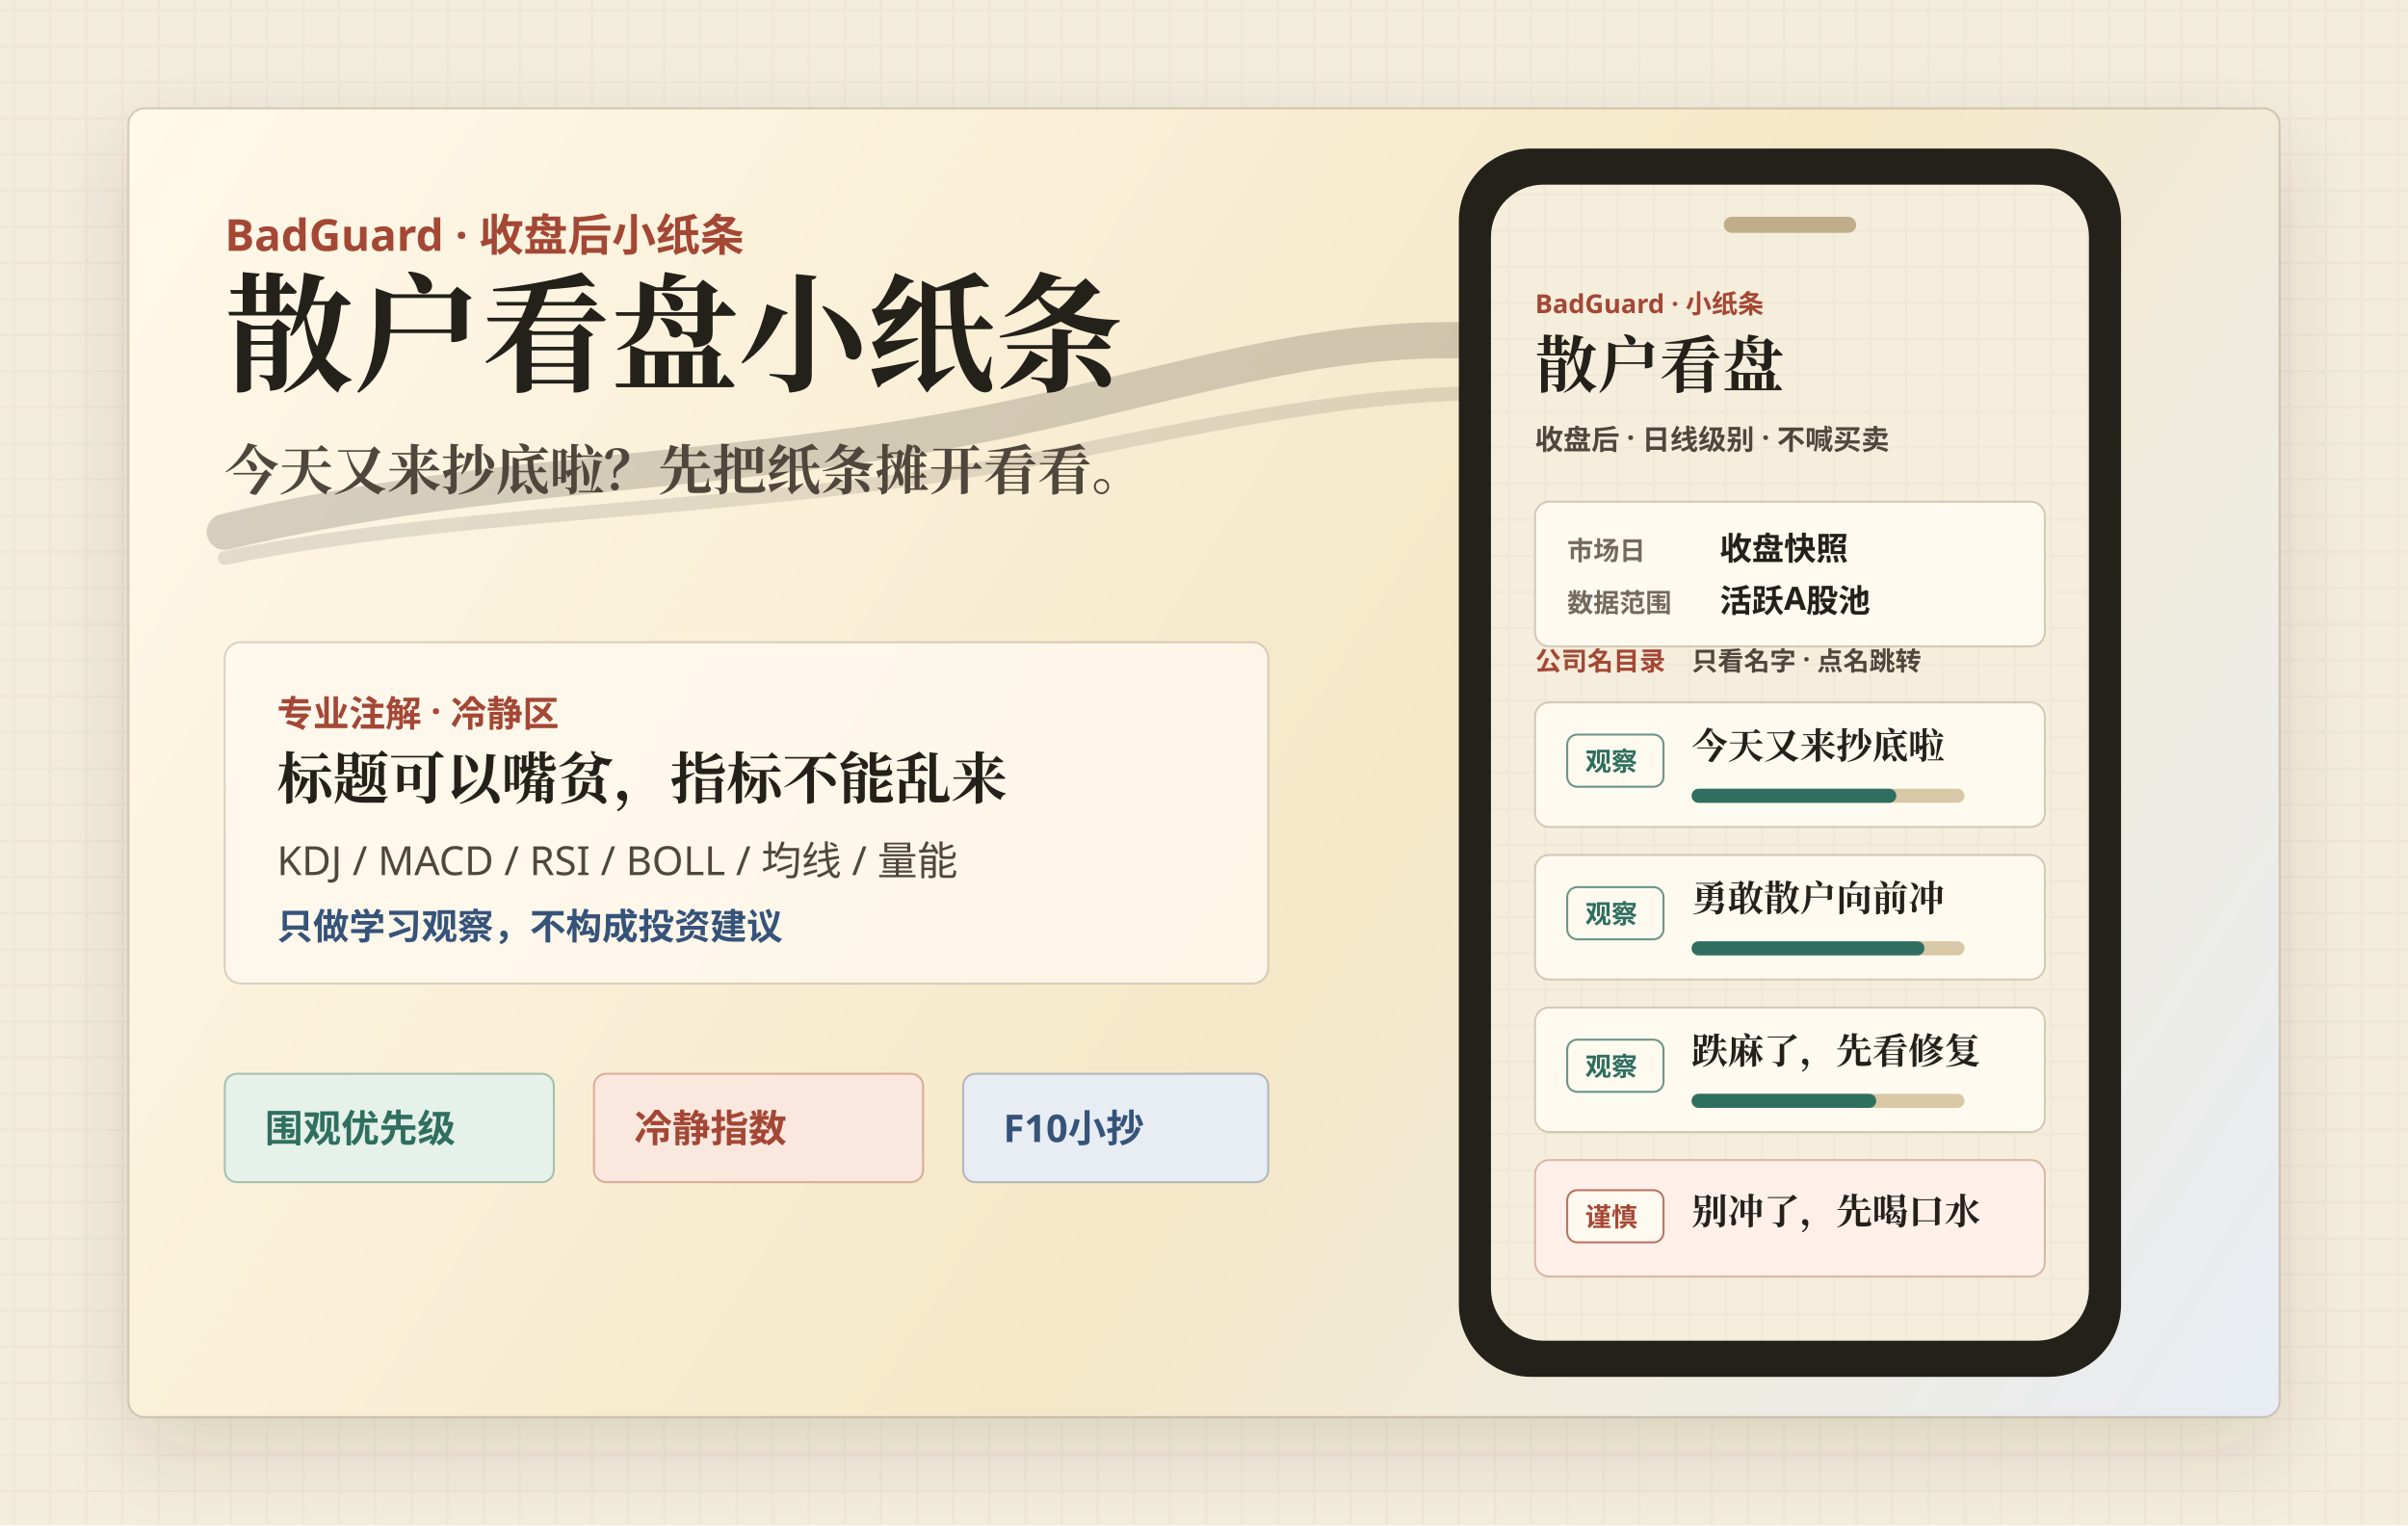
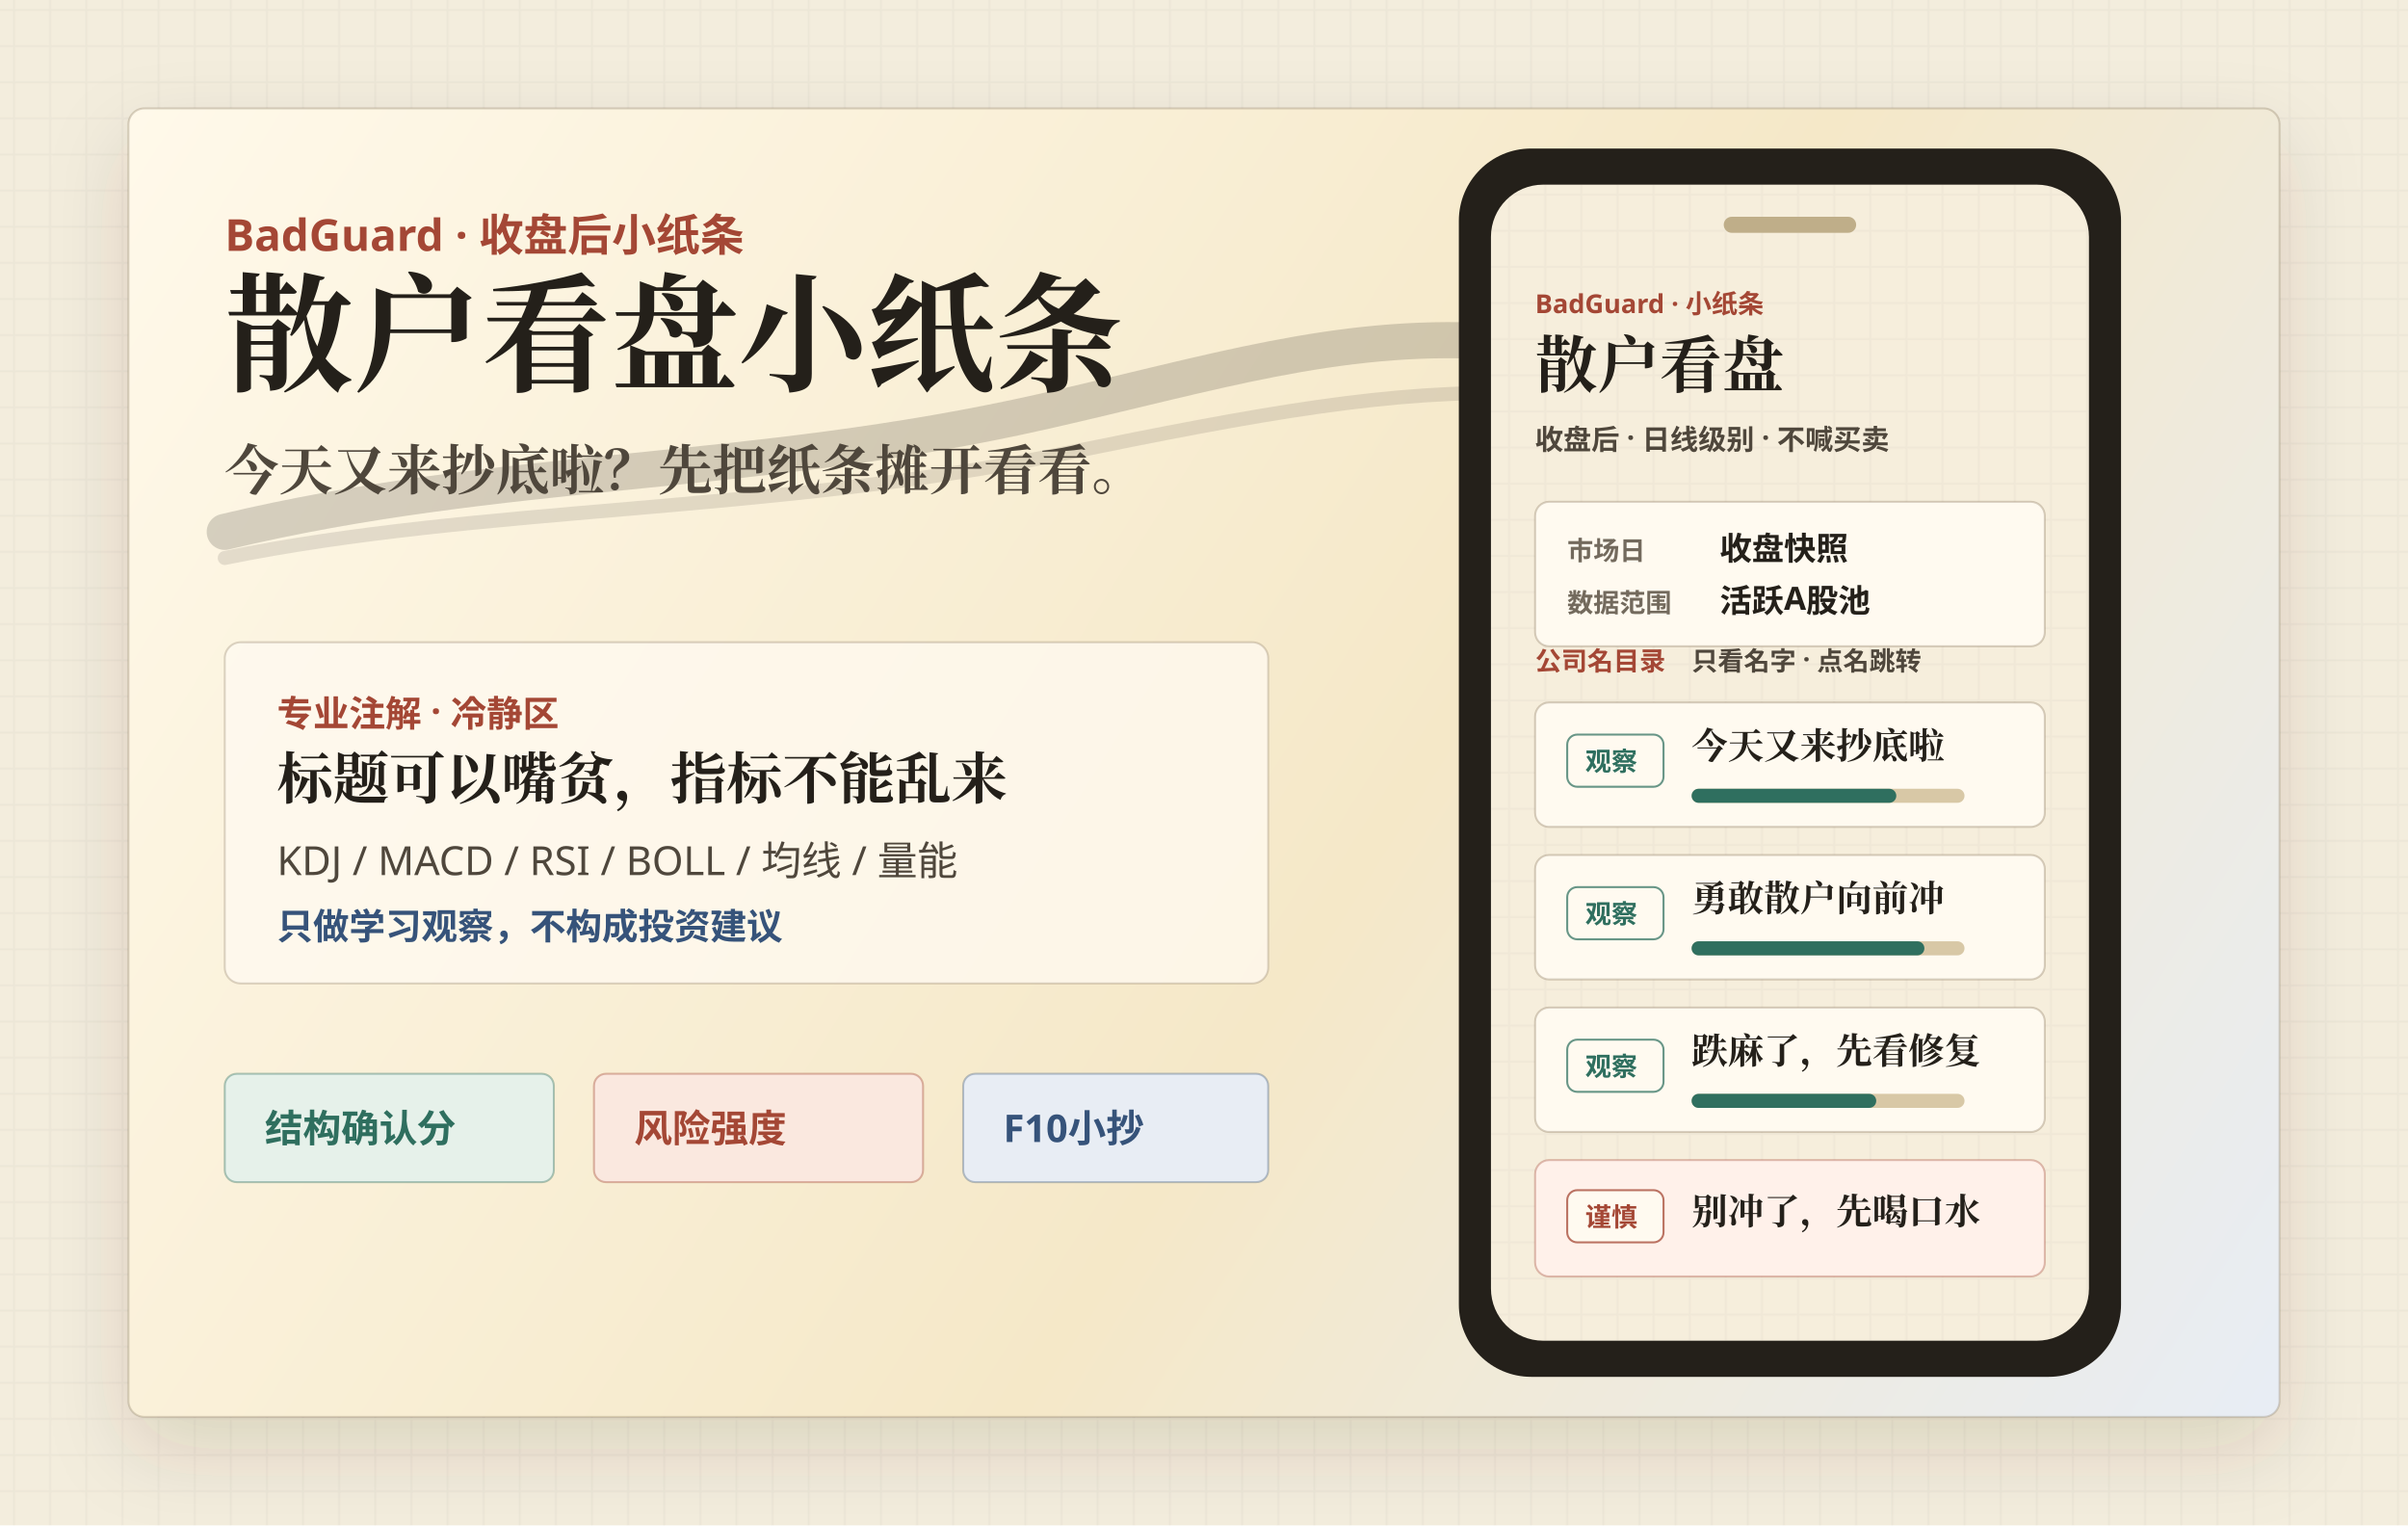
<svg xmlns="http://www.w3.org/2000/svg" width="1200" height="760" viewBox="0 0 1200 760" fill="none" role="img" aria-labelledby="title desc">
  <defs>
    <pattern id="fiber" width="18" height="18" patternUnits="userSpaceOnUse">
      <path d="M0 5H18M7 0V18" stroke="#2D2317" stroke-opacity="0.045" stroke-width="1" />
    </pattern>
    <linearGradient id="paper" x1="72" y1="44" x2="1120" y2="710" gradientUnits="userSpaceOnUse">
      <stop stop-color="#FFF9EA" />
      <stop offset="0.58" stop-color="#F5E8C8" />
      <stop offset="1" stop-color="#E8EDF4" />
    </linearGradient>
    <filter id="softShadow" x="-20%" y="-20%" width="140%" height="140%">
      <feDropShadow dx="0" dy="16" stdDeviation="20" flood-color="#3C2B14" flood-opacity="0.14" />
    </filter>
  </defs>
  <rect width="1200" height="760" fill="#F3EDDD" />
  <rect width="1200" height="760" fill="url(#fiber)" opacity="0.7" />
  <rect x="64" y="54" width="1072" height="652" rx="8" fill="url(#paper)" stroke="#6F5B3F" stroke-opacity="0.25" filter="url(#softShadow)" />
  <path d="M112 265C250 232 374 238 520 205C604 186 666 166 742 170" stroke="#24201A" stroke-opacity="0.18" stroke-width="18" stroke-linecap="round" />
  <path d="M112 278C240 252 382 256 530 226C628 206 693 194 760 196" stroke="#24201A" stroke-opacity="0.12" stroke-width="7" stroke-linecap="round" />
  <text x="112" y="125" fill="#A44735" font-family="PingFang SC, Microsoft YaHei, sans-serif" font-size="22" font-weight="900">BadGuard · 收盘后小纸条</text>
  <text x="112" y="190" fill="#24201A" font-family="Songti SC, Noto Serif CJK SC, serif" font-size="64" font-weight="900">散户看盘小纸条</text>
  <text x="112" y="244" fill="#4F473C" font-family="Songti SC, Noto Serif CJK SC, serif" font-size="27" font-weight="700">今天又来抄底啦？先把纸条摊开看看。</text>
  <g transform="translate(112 320)">
    <rect width="520" height="170" rx="8" fill="#FFFAF0" fill-opacity="0.76" stroke="#6F5B3F" stroke-opacity="0.24" />
    <text x="26" y="42" fill="#A44735" font-family="PingFang SC, Microsoft YaHei, sans-serif" font-size="18" font-weight="900">专业注解 · 冷静区</text>
    <text x="26" y="78" fill="#24201A" font-family="Songti SC, Noto Serif CJK SC, serif" font-size="28" font-weight="900">标题可以嘴贫，指标不能乱来</text>
    <text x="26" y="116" fill="#4F473C" font-family="PingFang SC, Microsoft YaHei, sans-serif" font-size="20">KDJ / MACD / RSI / BOLL / 均线 / 量能</text>
    <text x="26" y="148" fill="#36537A" font-family="PingFang SC, Microsoft YaHei, sans-serif" font-size="18" font-weight="800">只做学习观察，不构成投资建议</text>
  </g>
  <g transform="translate(112 535)">
    <rect width="164" height="54" rx="6" fill="#E6F1EA" stroke="#2F6F5F" stroke-opacity="0.38" />
-     <text x="20" y="34" fill="#2F6F5F" font-family="PingFang SC, Microsoft YaHei, sans-serif" font-size="19" font-weight="900">围观优先级</text>
+     <text x="20" y="34" fill="#2F6F5F" font-family="PingFang SC, Microsoft YaHei, sans-serif" font-size="19" font-weight="900">结构确认分</text>
  </g>
  <g transform="translate(296 535)">
    <rect width="164" height="54" rx="6" fill="#FAE8DF" stroke="#A44735" stroke-opacity="0.38" />
-     <text x="20" y="34" fill="#A44735" font-family="PingFang SC, Microsoft YaHei, sans-serif" font-size="19" font-weight="900">冷静指数</text>
+     <text x="20" y="34" fill="#A44735" font-family="PingFang SC, Microsoft YaHei, sans-serif" font-size="19" font-weight="900">风险强度</text>
  </g>
  <g transform="translate(480 535)">
    <rect width="152" height="54" rx="6" fill="#E8EDF4" stroke="#36537A" stroke-opacity="0.34" />
    <text x="20" y="34" fill="#36537A" font-family="PingFang SC, Microsoft YaHei, sans-serif" font-size="19" font-weight="900">F10小抄</text>
  </g>
  <g transform="translate(727 74)">
    <rect x="0" y="0" width="330" height="612" rx="36" fill="#24201A" />
    <rect x="16" y="18" width="298" height="576" rx="26" fill="#F6EEDC" />
    <rect x="16" y="18" width="298" height="576" rx="26" fill="url(#fiber)" opacity="0.65" />
    <rect x="132" y="34" width="66" height="8" rx="4" fill="#BFAE89" />
    <text x="38" y="82" fill="#A44735" font-family="PingFang SC, Microsoft YaHei, sans-serif" font-size="13" font-weight="900">BadGuard · 小纸条</text>
    <text x="38" y="119" fill="#24201A" font-family="Songti SC, Noto Serif CJK SC, serif" font-size="31" font-weight="900">散户看盘</text>
    <text x="38" y="150" fill="#4F473C" font-family="PingFang SC, Microsoft YaHei, sans-serif" font-size="14" font-weight="700">收盘后 · 日线级别 · 不喊买卖</text>
    <g transform="translate(38 176)">
      <rect width="254" height="72" rx="7" fill="#FFFAF0" stroke="#6F5B3F" stroke-opacity="0.28" />
      <text x="16" y="29" fill="#736A5D" font-family="PingFang SC, Microsoft YaHei, sans-serif" font-size="13" font-weight="800">市场日</text>
      <text x="92" y="29" fill="#24201A" font-family="PingFang SC, Microsoft YaHei, sans-serif" font-size="16" font-weight="900">收盘快照</text>
      <text x="16" y="55" fill="#736A5D" font-family="PingFang SC, Microsoft YaHei, sans-serif" font-size="13" font-weight="800">数据范围</text>
      <text x="92" y="55" fill="#24201A" font-family="PingFang SC, Microsoft YaHei, sans-serif" font-size="16" font-weight="900">活跃A股池</text>
    </g>
    <g transform="translate(38 260)">
      <text x="0" y="0" fill="#A44735" font-family="PingFang SC, Microsoft YaHei, sans-serif" font-size="13" font-weight="900">公司名目录</text>
      <text x="78" y="0" fill="#4F473C" font-family="PingFang SC, Microsoft YaHei, sans-serif" font-size="13" font-weight="800">只看名字 · 点名跳转</text>
    </g>
    <g transform="translate(38 276)">
      <rect width="254" height="62" rx="7" fill="#FFFAF0" stroke="#6F5B3F" stroke-opacity="0.28" />
      <rect x="16" y="16" width="48" height="26" rx="5" fill="#FFFAF0" stroke="#2F6F5F" stroke-opacity="0.72" />
      <text x="25" y="34" fill="#2F6F5F" font-family="PingFang SC, Microsoft YaHei, sans-serif" font-size="13" font-weight="900">观察</text>
      <text x="78" y="28" fill="#24201A" font-family="Songti SC, Noto Serif CJK SC, serif" font-size="18" font-weight="900">今天又来抄底啦</text>
      <rect x="78" y="43" width="136" height="7" rx="3.5" fill="#D8C8A6" />
      <rect x="78" y="43" width="102" height="7" rx="3.5" fill="#2F6F5F" />
    </g>
    <g transform="translate(38 352)">
      <rect width="254" height="62" rx="7" fill="#FFFAF0" stroke="#6F5B3F" stroke-opacity="0.28" />
      <rect x="16" y="16" width="48" height="26" rx="5" fill="#FFFAF0" stroke="#2F6F5F" stroke-opacity="0.72" />
      <text x="25" y="34" fill="#2F6F5F" font-family="PingFang SC, Microsoft YaHei, sans-serif" font-size="13" font-weight="900">观察</text>
      <text x="78" y="28" fill="#24201A" font-family="Songti SC, Noto Serif CJK SC, serif" font-size="18" font-weight="900">勇敢散户向前冲</text>
      <rect x="78" y="43" width="136" height="7" rx="3.5" fill="#D8C8A6" />
      <rect x="78" y="43" width="116" height="7" rx="3.5" fill="#2F6F5F" />
    </g>
    <g transform="translate(38 428)">
      <rect width="254" height="62" rx="7" fill="#FFFAF0" stroke="#6F5B3F" stroke-opacity="0.28" />
      <rect x="16" y="16" width="48" height="26" rx="5" fill="#FFFAF0" stroke="#2F6F5F" stroke-opacity="0.72" />
      <text x="25" y="34" fill="#2F6F5F" font-family="PingFang SC, Microsoft YaHei, sans-serif" font-size="13" font-weight="900">观察</text>
      <text x="78" y="28" fill="#24201A" font-family="Songti SC, Noto Serif CJK SC, serif" font-size="18" font-weight="900">跌麻了，先看修复</text>
      <rect x="78" y="43" width="136" height="7" rx="3.5" fill="#D8C8A6" />
      <rect x="78" y="43" width="92" height="7" rx="3.5" fill="#2F6F5F" />
    </g>
    <g transform="translate(38 504)">
      <rect width="254" height="58" rx="7" fill="#FFF1EA" stroke="#A44735" stroke-opacity="0.34" />
      <rect x="16" y="15" width="48" height="26" rx="5" fill="#FFFAF0" stroke="#A44735" stroke-opacity="0.75" />
      <text x="25" y="33" fill="#A44735" font-family="PingFang SC, Microsoft YaHei, sans-serif" font-size="13" font-weight="900">谨慎</text>
      <text x="78" y="32" fill="#24201A" font-family="Songti SC, Noto Serif CJK SC, serif" font-size="18" font-weight="900">别冲了，先喝口水</text>
    </g>
  </g>
</svg>
